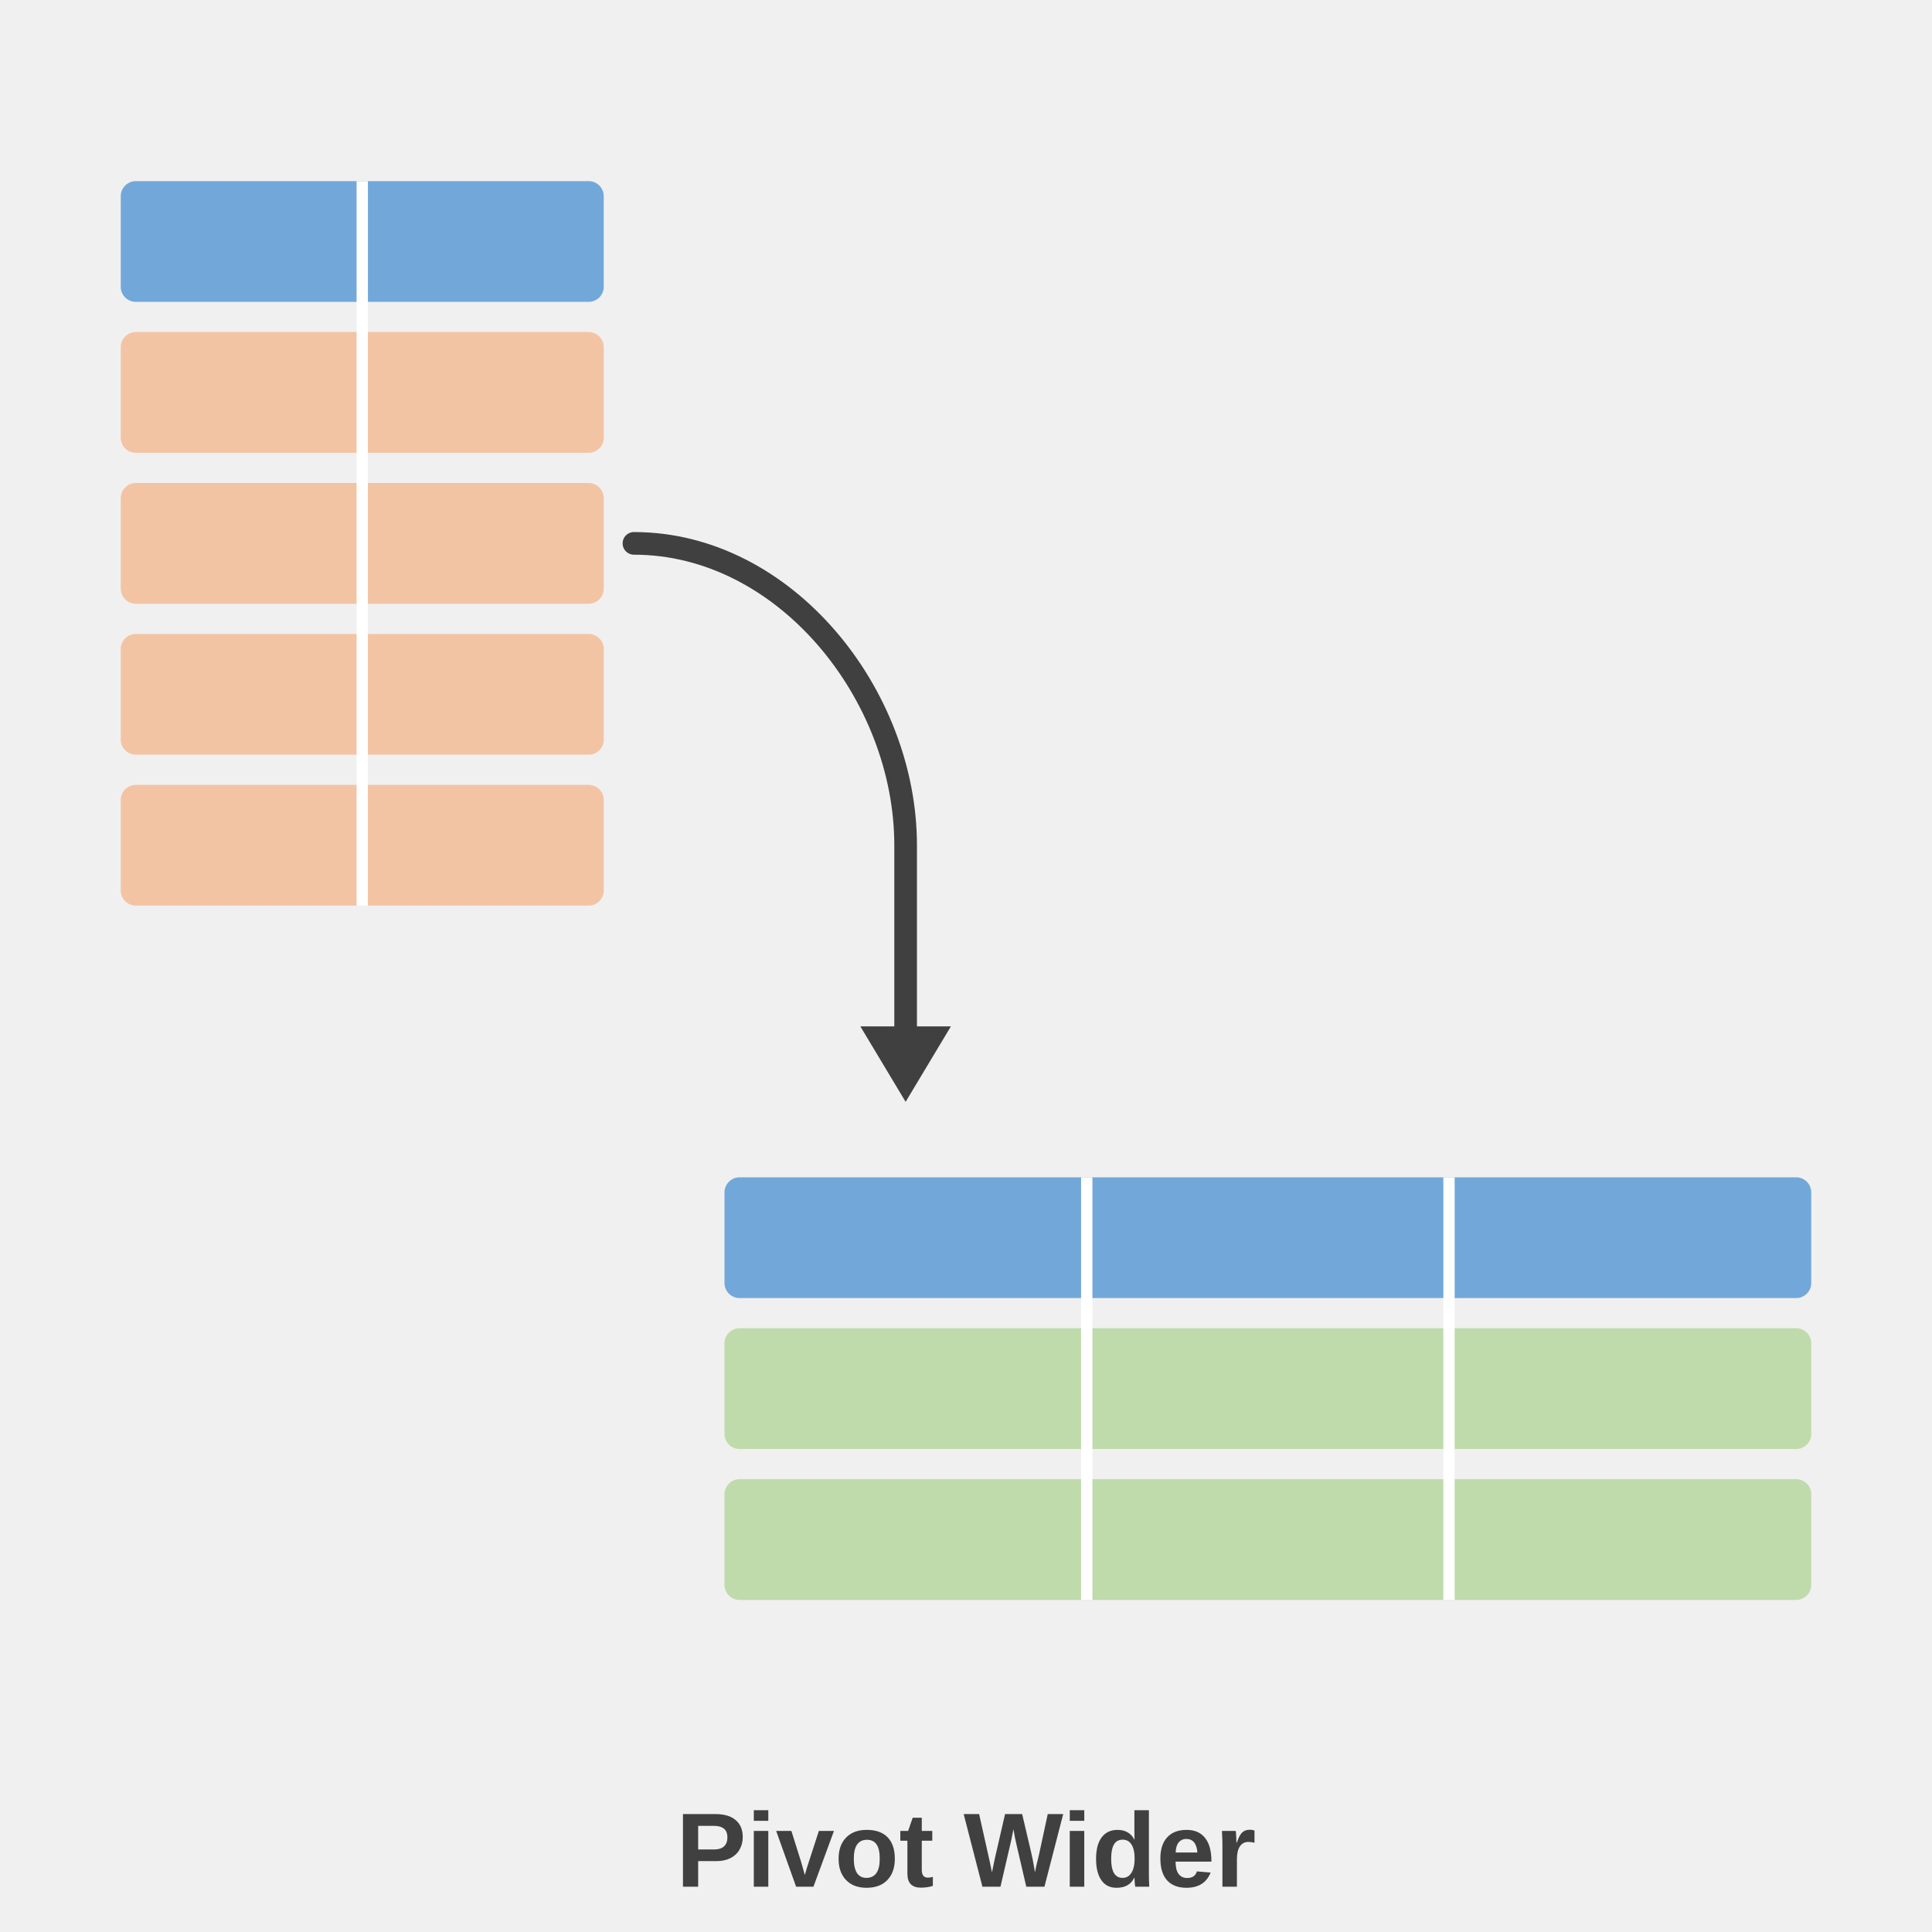
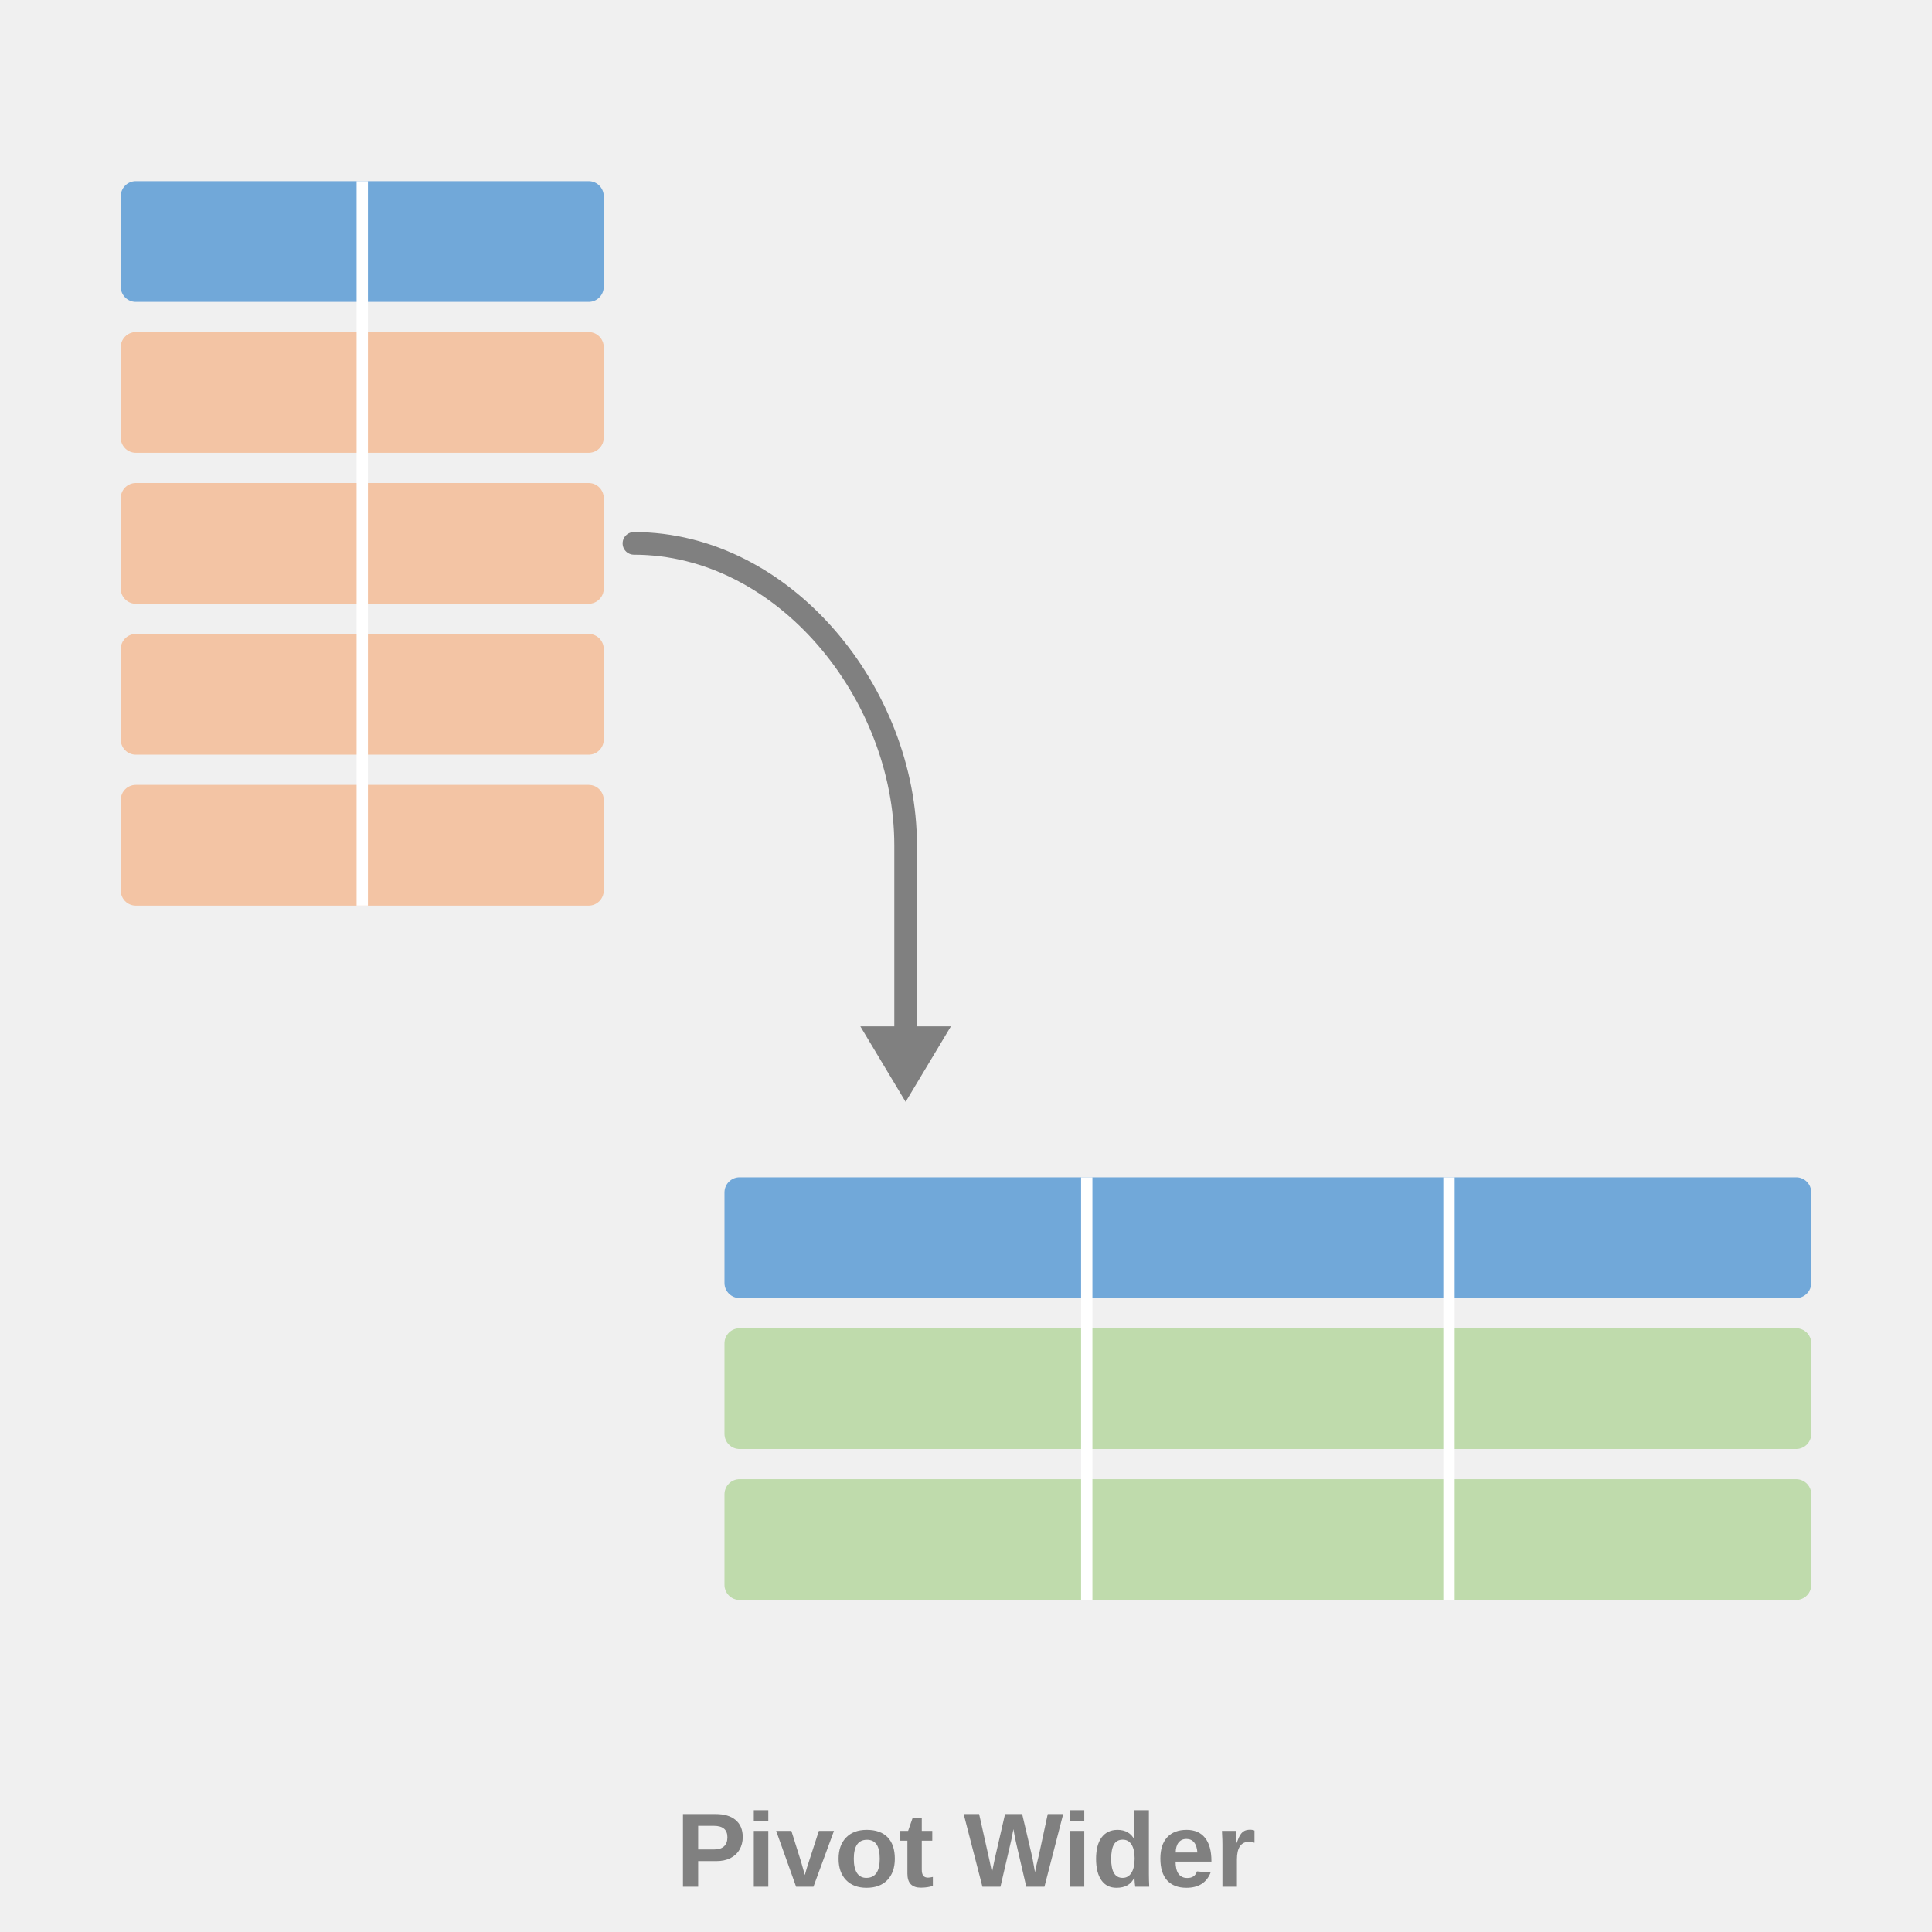
<svg xmlns="http://www.w3.org/2000/svg" viewBox="0 0 256 256" width="256" height="256">
  <rect x="16" y="24" width="64" height="16" rx="2" fill="#5B9BD5" opacity="0.85" />
  <rect x="16" y="44" width="64" height="16" rx="2" fill="#F4B183" opacity="0.7" />
  <rect x="16" y="64" width="64" height="16" rx="2" fill="#F4B183" opacity="0.7" />
  <rect x="16" y="84" width="64" height="16" rx="2" fill="#F4B183" opacity="0.7" />
  <rect x="16" y="104" width="64" height="16" rx="2" fill="#F4B183" opacity="0.7" />
  <line x1="48" y1="24" x2="48" y2="120" stroke="white" stroke-width="1.5" />
-   <path d="M 84 72 C 104 72, 120 92, 120 112 L 120 140" fill="none" stroke="#404040" stroke-width="3" stroke-linecap="round" />
-   <polygon points="120,146 114,136 126,136" fill="#404040" />
+   <path d="M 84 72 C 104 72, 120 92, 120 112 L 120 140" fill="none" stroke="#808080" stroke-width="3" stroke-linecap="round" />
+   <polygon points="120,146 114,136 126,136" fill="#808080" />
  <rect x="96" y="156" width="144" height="16" rx="2" fill="#5B9BD5" opacity="0.85" />
  <rect x="96" y="176" width="144" height="16" rx="2" fill="#A9D18E" opacity="0.7" />
  <rect x="96" y="196" width="144" height="16" rx="2" fill="#A9D18E" opacity="0.7" />
  <line x1="144" y1="156" x2="144" y2="212" stroke="white" stroke-width="1.5" />
  <line x1="192" y1="156" x2="192" y2="212" stroke="white" stroke-width="1.5" />
-   <text x="128" y="250" font-family="Segoe UI,Arial,sans-serif" font-size="14" fill="#404040" text-anchor="middle" font-weight="600">Pivot Wider</text>
+   <text x="128" y="250" font-family="Segoe UI,Arial,sans-serif" font-size="14" fill="#808080" text-anchor="middle" font-weight="600">Pivot Wider</text>
</svg>
